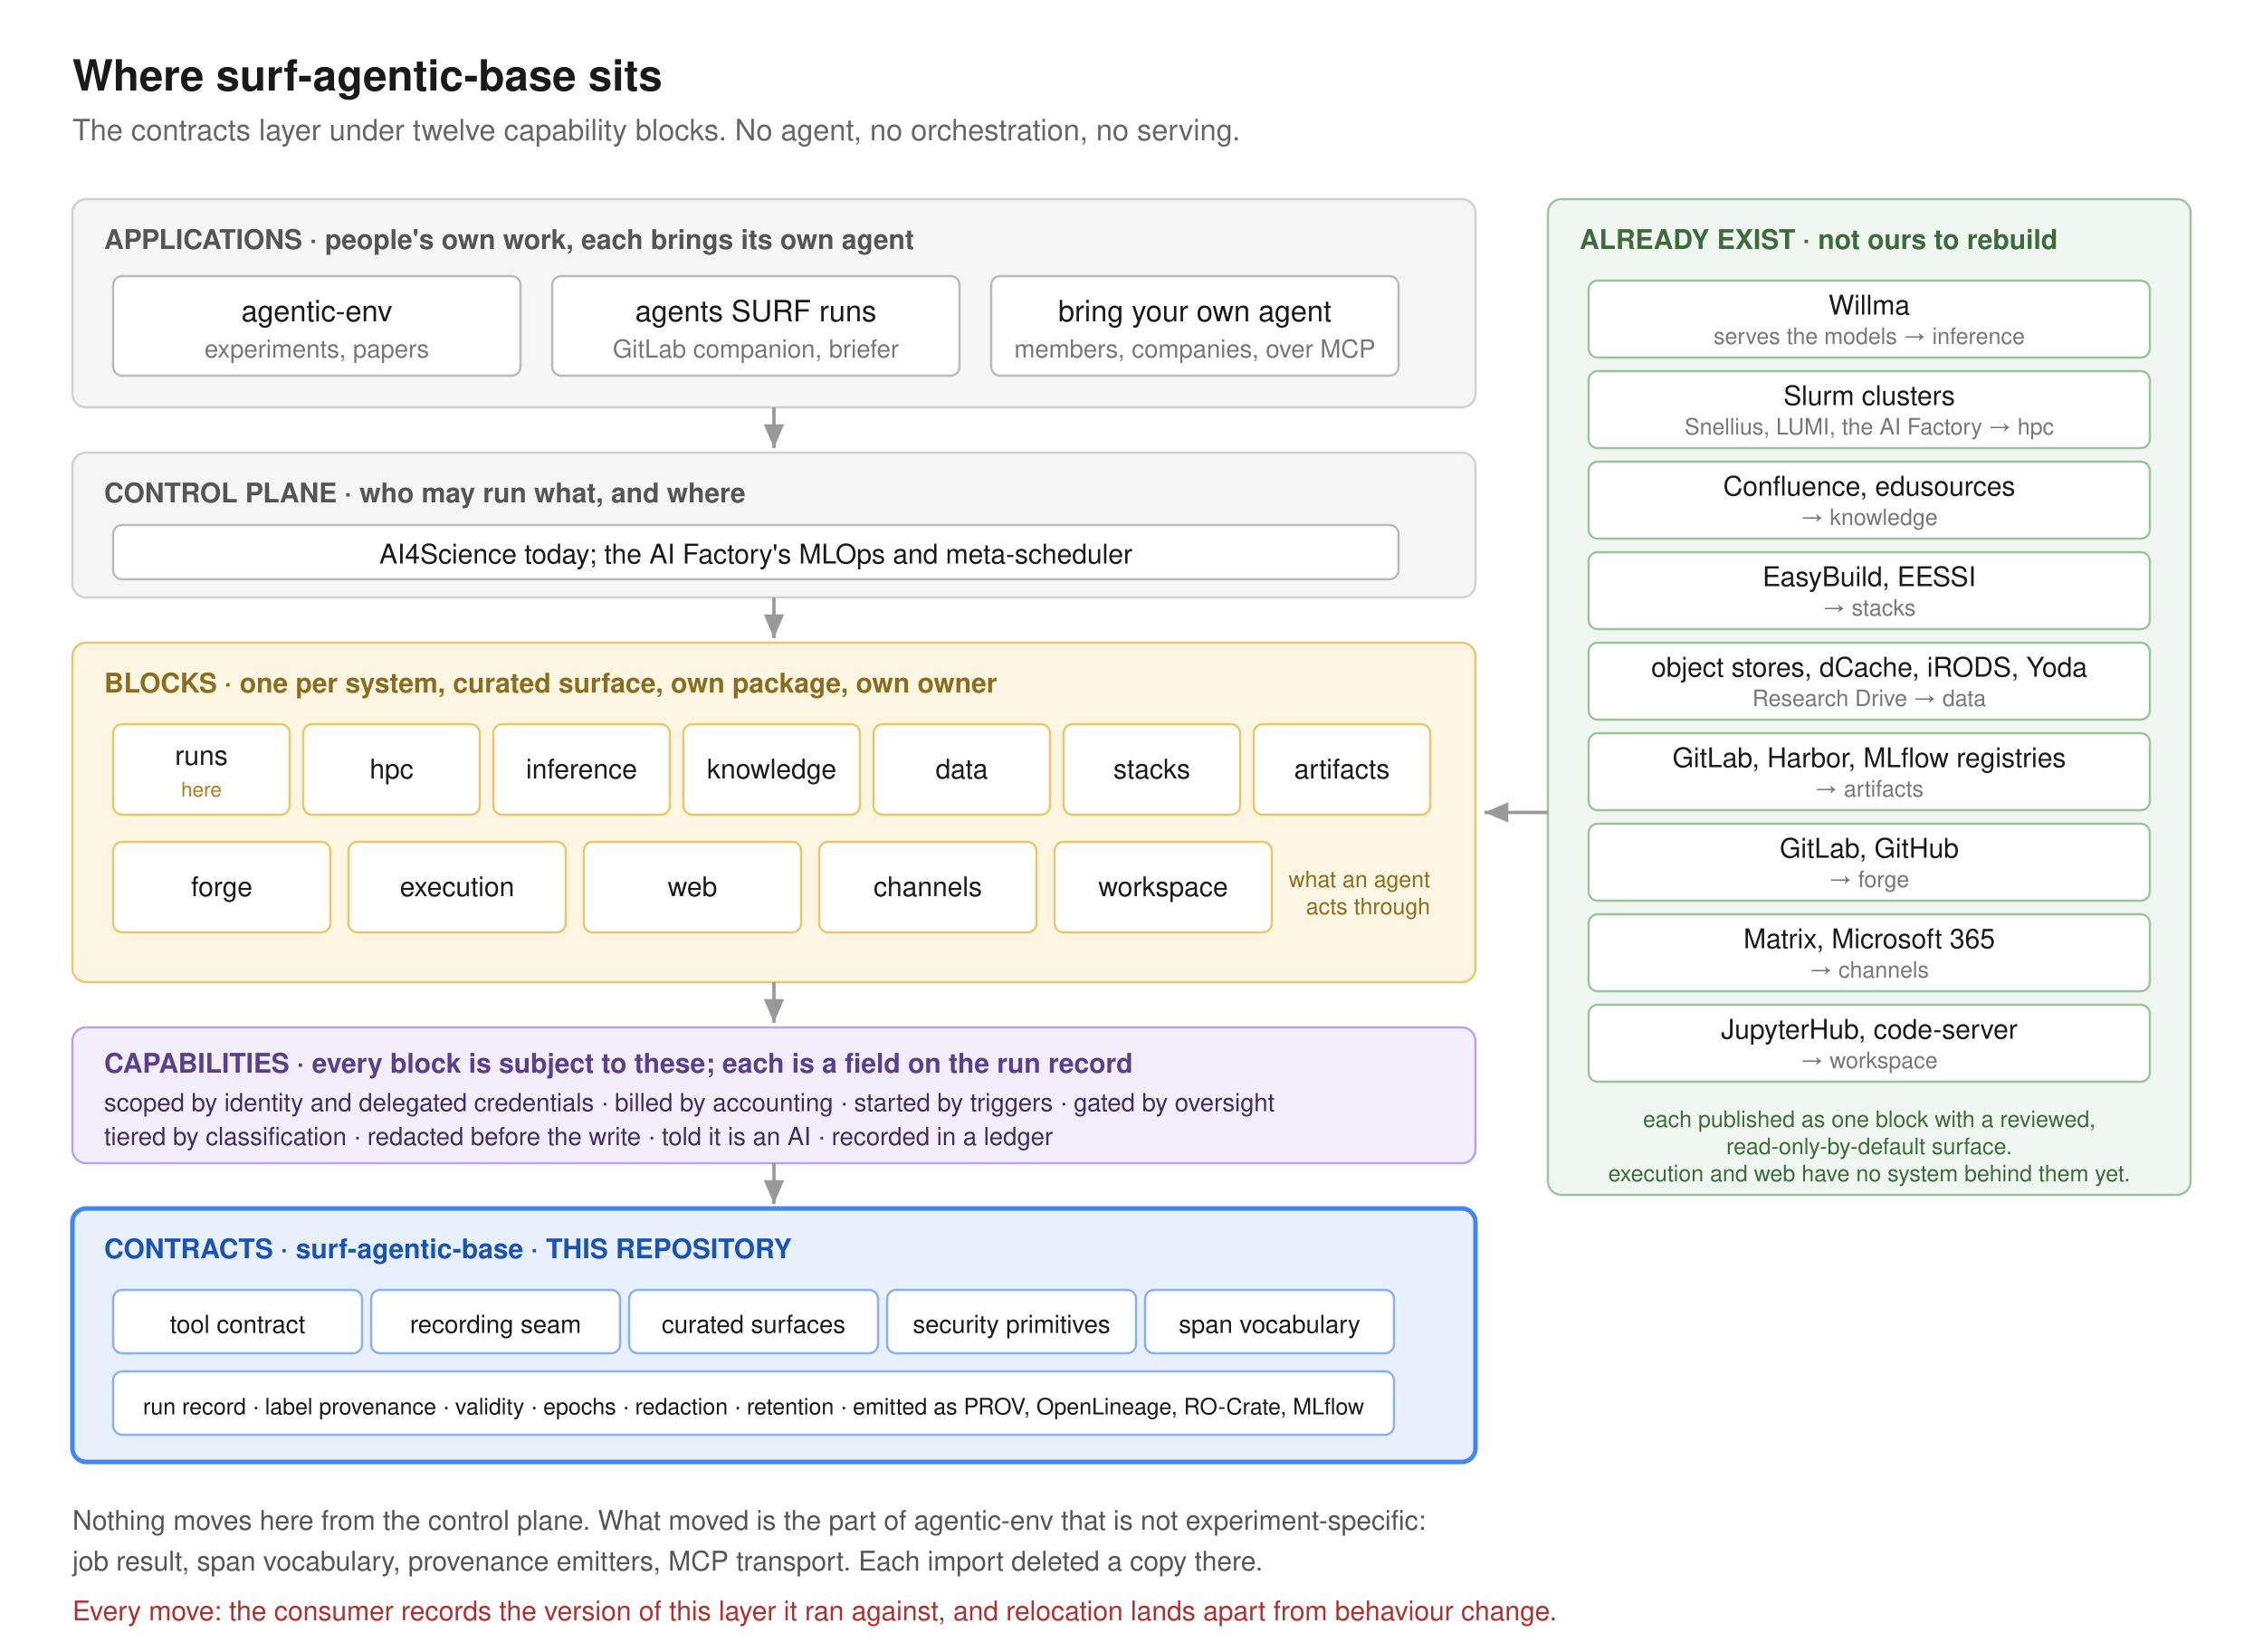
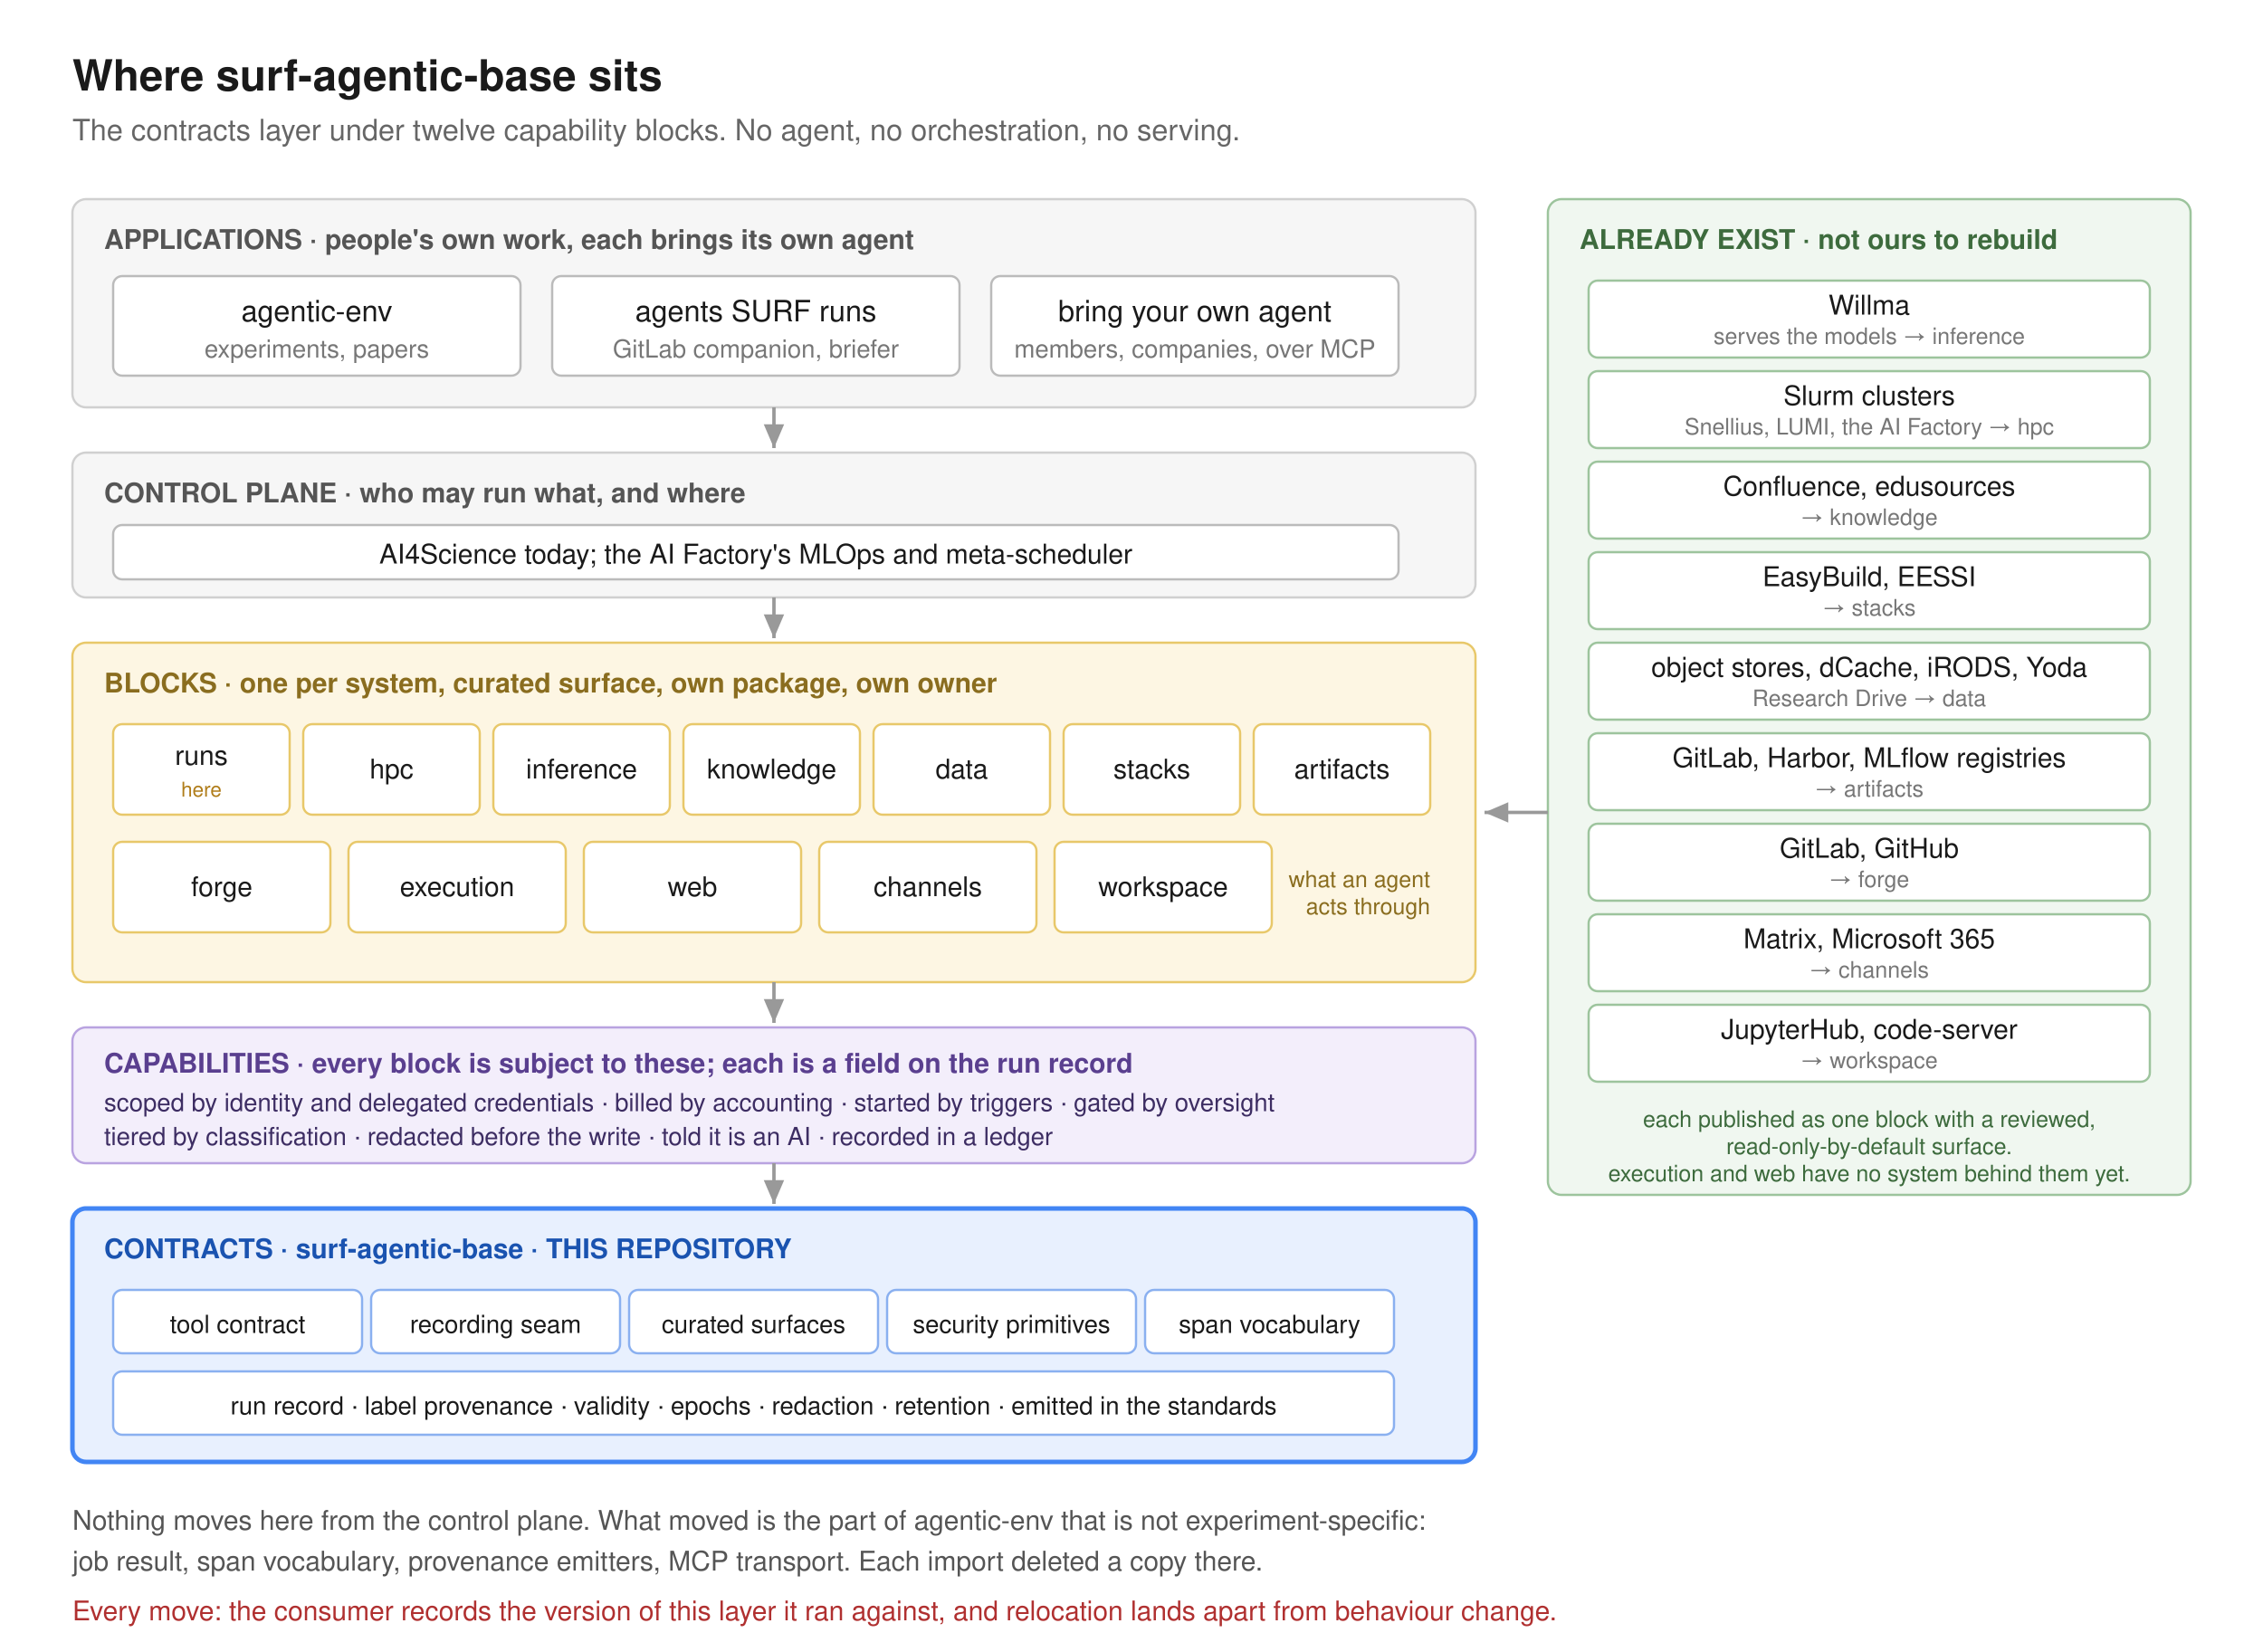
<svg xmlns="http://www.w3.org/2000/svg" width="1000" height="730" viewBox="0 0 1000 730" font-family="Helvetica, Arial, sans-serif">
  <rect width="1000" height="730" fill="#ffffff" />
  <text x="32" y="40" font-size="19" font-weight="600" fill="#1a1a1a">Where surf-agentic-base sits</text>
  <text x="32" y="62" font-size="13" fill="#666">The contracts layer under twelve capability blocks. No agent, no orchestration, no serving.</text>
  <rect x="32" y="88" width="620" height="92" rx="6" fill="#f6f6f6" stroke="#d0d0d0" />
  <text x="46" y="110" font-size="12" font-weight="600" fill="#555">APPLICATIONS · people's own work, each brings its own agent</text>
  <rect x="50" y="122" width="180" height="44" rx="4" fill="#ffffff" stroke="#bbb" />
  <text x="140" y="142" font-size="13" text-anchor="middle" fill="#1a1a1a">agentic-env</text>
  <text x="140" y="158" font-size="11" text-anchor="middle" fill="#777">experiments, papers</text>
  <rect x="244" y="122" width="180" height="44" rx="4" fill="#ffffff" stroke="#bbb" />
  <text x="334" y="142" font-size="13" text-anchor="middle" fill="#1a1a1a">agents SURF runs</text>
  <text x="334" y="158" font-size="11" text-anchor="middle" fill="#777">GitLab companion, briefer</text>
  <rect x="438" y="122" width="180" height="44" rx="4" fill="#ffffff" stroke="#bbb" />
  <text x="528" y="142" font-size="13" text-anchor="middle" fill="#1a1a1a">bring your own agent</text>
  <text x="528" y="158" font-size="11" text-anchor="middle" fill="#777">members, companies, over MCP</text>
  <rect x="32" y="200" width="620" height="64" rx="6" fill="#f6f6f6" stroke="#d0d0d0" />
  <text x="46" y="222" font-size="12" font-weight="600" fill="#555">CONTROL PLANE · who may run what, and where</text>
  <rect x="50" y="232" width="568" height="24" rx="4" fill="#ffffff" stroke="#bbb" />
  <text x="334" y="249" font-size="12" text-anchor="middle" fill="#1a1a1a">AI4Science today; the AI Factory's MLOps and meta-scheduler</text>
  <rect x="32" y="284" width="620" height="150" rx="6" fill="#fdf6e3" stroke="#e8c86a" />
  <text x="46" y="306" font-size="12" font-weight="600" fill="#8a6d1f">BLOCKS · one per system, curated surface, own package, own owner</text>
  <rect x="50" y="320" width="78" height="40" rx="4" fill="#ffffff" stroke="#e8c86a" />
  <text x="89" y="338" font-size="12" text-anchor="middle" fill="#1a1a1a">runs</text>
  <text x="89" y="352" font-size="9" text-anchor="middle" fill="#b07d1a">here</text>
  <rect x="134" y="320" width="78" height="40" rx="4" fill="#ffffff" stroke="#e8c86a" />
  <text x="173" y="344" font-size="12" text-anchor="middle" fill="#1a1a1a">hpc</text>
  <rect x="218" y="320" width="78" height="40" rx="4" fill="#ffffff" stroke="#e8c86a" />
  <text x="257" y="344" font-size="12" text-anchor="middle" fill="#1a1a1a">inference</text>
  <rect x="302" y="320" width="78" height="40" rx="4" fill="#ffffff" stroke="#e8c86a" />
  <text x="341" y="344" font-size="12" text-anchor="middle" fill="#1a1a1a">knowledge</text>
  <rect x="386" y="320" width="78" height="40" rx="4" fill="#ffffff" stroke="#e8c86a" />
  <text x="425" y="344" font-size="12" text-anchor="middle" fill="#1a1a1a">data</text>
  <rect x="470" y="320" width="78" height="40" rx="4" fill="#ffffff" stroke="#e8c86a" />
  <text x="509" y="344" font-size="12" text-anchor="middle" fill="#1a1a1a">stacks</text>
  <rect x="554" y="320" width="78" height="40" rx="4" fill="#ffffff" stroke="#e8c86a" />
  <text x="593" y="344" font-size="12" text-anchor="middle" fill="#1a1a1a">artifacts</text>
  <rect x="50" y="372" width="96" height="40" rx="4" fill="#ffffff" stroke="#e8c86a" />
  <text x="98" y="396" font-size="12" text-anchor="middle" fill="#1a1a1a">forge</text>
  <rect x="154" y="372" width="96" height="40" rx="4" fill="#ffffff" stroke="#e8c86a" />
  <text x="202" y="396" font-size="12" text-anchor="middle" fill="#1a1a1a">execution</text>
  <rect x="258" y="372" width="96" height="40" rx="4" fill="#ffffff" stroke="#e8c86a" />
  <text x="306" y="396" font-size="12" text-anchor="middle" fill="#1a1a1a">web</text>
  <rect x="362" y="372" width="96" height="40" rx="4" fill="#ffffff" stroke="#e8c86a" />
  <text x="410" y="396" font-size="12" text-anchor="middle" fill="#1a1a1a">channels</text>
  <rect x="466" y="372" width="96" height="40" rx="4" fill="#ffffff" stroke="#e8c86a" />
  <text x="514" y="396" font-size="12" text-anchor="middle" fill="#1a1a1a">workspace</text>
  <text x="632" y="392" font-size="10" text-anchor="end" fill="#8a6d1f">what an agent</text>
  <text x="632" y="404" font-size="10" text-anchor="end" fill="#8a6d1f">acts through</text>
  <rect x="32" y="454" width="620" height="60" rx="6" fill="#f3eefb" stroke="#b9a3e0" />
  <text x="46" y="474" font-size="12" font-weight="600" fill="#5a3f8f">CAPABILITIES · every block is subject to these; each is a field on the run record</text>
  <text x="46" y="491" font-size="11" fill="#3d2d63">scoped by identity and delegated credentials · billed by accounting · started by triggers · gated by oversight</text>
  <text x="46" y="506" font-size="11" fill="#3d2d63">tiered by classification · redacted before the write · told it is an AI · recorded in a ledger</text>
  <rect x="32" y="534" width="620" height="112" rx="6" fill="#e8f0fe" stroke="#4285f4" stroke-width="2" />
  <text x="46" y="556" font-size="12" font-weight="600" fill="#1a53b0">CONTRACTS · surf-agentic-base · THIS REPOSITORY</text>
  <rect x="50" y="570" width="110" height="28" rx="4" fill="#ffffff" stroke="#8ab0f0" />
  <text x="105" y="589" font-size="11" text-anchor="middle" fill="#1a1a1a">tool contract</text>
  <rect x="164" y="570" width="110" height="28" rx="4" fill="#ffffff" stroke="#8ab0f0" />
  <text x="219" y="589" font-size="11" text-anchor="middle" fill="#1a1a1a">recording seam</text>
  <rect x="278" y="570" width="110" height="28" rx="4" fill="#ffffff" stroke="#8ab0f0" />
  <text x="333" y="589" font-size="11" text-anchor="middle" fill="#1a1a1a">curated surfaces</text>
  <rect x="392" y="570" width="110" height="28" rx="4" fill="#ffffff" stroke="#8ab0f0" />
  <text x="447" y="589" font-size="11" text-anchor="middle" fill="#1a1a1a">security primitives</text>
  <rect x="506" y="570" width="110" height="28" rx="4" fill="#ffffff" stroke="#8ab0f0" />
  <text x="561" y="589" font-size="11" text-anchor="middle" fill="#1a1a1a">span vocabulary</text>
  <rect x="50" y="606" width="566" height="28" rx="4" fill="#ffffff" stroke="#8ab0f0" />
-   <text x="333" y="625" font-size="10" text-anchor="middle" fill="#1a1a1a">run record · label provenance · validity · epochs · redaction · retention · emitted as PROV, OpenLineage, RO-Crate, MLflow</text>
+   <text x="333" y="625" font-size="11" text-anchor="middle" fill="#1a1a1a">run record · label provenance · validity · epochs · redaction · retention · emitted in the standards</text>
  <rect x="684" y="88" width="284" height="440" rx="6" fill="#f0f7f0" stroke="#9dc49d" />
  <text x="698" y="110" font-size="12" font-weight="600" fill="#3d6b3d">ALREADY EXIST · not ours to rebuild</text>
  <rect x="702" y="124" width="248" height="34" rx="4" fill="#ffffff" stroke="#9dc49d" />
  <text x="826" y="139" font-size="12" text-anchor="middle" fill="#1a1a1a">Willma</text>
  <text x="826" y="152" font-size="10" text-anchor="middle" fill="#777">serves the models → inference</text>
  <rect x="702" y="164" width="248" height="34" rx="4" fill="#ffffff" stroke="#9dc49d" />
  <text x="826" y="179" font-size="12" text-anchor="middle" fill="#1a1a1a">Slurm clusters</text>
  <text x="826" y="192" font-size="10" text-anchor="middle" fill="#777">Snellius, LUMI, the AI Factory → hpc</text>
  <rect x="702" y="204" width="248" height="34" rx="4" fill="#ffffff" stroke="#9dc49d" />
  <text x="826" y="219" font-size="12" text-anchor="middle" fill="#1a1a1a">Confluence, edusources</text>
  <text x="826" y="232" font-size="10" text-anchor="middle" fill="#777">→ knowledge</text>
  <rect x="702" y="244" width="248" height="34" rx="4" fill="#ffffff" stroke="#9dc49d" />
  <text x="826" y="259" font-size="12" text-anchor="middle" fill="#1a1a1a">EasyBuild, EESSI</text>
  <text x="826" y="272" font-size="10" text-anchor="middle" fill="#777">→ stacks</text>
  <rect x="702" y="284" width="248" height="34" rx="4" fill="#ffffff" stroke="#9dc49d" />
  <text x="826" y="299" font-size="12" text-anchor="middle" fill="#1a1a1a">object stores, dCache, iRODS, Yoda</text>
  <text x="826" y="312" font-size="10" text-anchor="middle" fill="#777">Research Drive → data</text>
  <rect x="702" y="324" width="248" height="34" rx="4" fill="#ffffff" stroke="#9dc49d" />
  <text x="826" y="339" font-size="12" text-anchor="middle" fill="#1a1a1a">GitLab, Harbor, MLflow registries</text>
  <text x="826" y="352" font-size="10" text-anchor="middle" fill="#777">→ artifacts</text>
  <rect x="702" y="364" width="248" height="34" rx="4" fill="#ffffff" stroke="#9dc49d" />
  <text x="826" y="379" font-size="12" text-anchor="middle" fill="#1a1a1a">GitLab, GitHub</text>
  <text x="826" y="392" font-size="10" text-anchor="middle" fill="#777">→ forge</text>
  <rect x="702" y="404" width="248" height="34" rx="4" fill="#ffffff" stroke="#9dc49d" />
  <text x="826" y="419" font-size="12" text-anchor="middle" fill="#1a1a1a">Matrix, Microsoft 365</text>
  <text x="826" y="432" font-size="10" text-anchor="middle" fill="#777">→ channels</text>
  <rect x="702" y="444" width="248" height="34" rx="4" fill="#ffffff" stroke="#9dc49d" />
  <text x="826" y="459" font-size="12" text-anchor="middle" fill="#1a1a1a">JupyterHub, code-server</text>
  <text x="826" y="472" font-size="10" text-anchor="middle" fill="#777">→ workspace</text>
  <text x="826" y="498" font-size="10" text-anchor="middle" fill="#3d6b3d">each published as one block with a reviewed,</text>
  <text x="826" y="510" font-size="10" text-anchor="middle" fill="#3d6b3d">read-only-by-default surface.</text>
  <text x="826" y="522" font-size="10" text-anchor="middle" fill="#3d6b3d">execution and web have no system behind them yet.</text>
  <defs>
    <marker id="a" markerWidth="9" markerHeight="9" refX="7" refY="3" orient="auto">
      <path d="M0,0 L0,6 L7,3 z" fill="#999" />
    </marker>
  </defs>
  <line x1="342" y1="180" x2="342" y2="198" stroke="#999" stroke-width="1.5" marker-end="url(#a)" />
  <line x1="342" y1="264" x2="342" y2="282" stroke="#999" stroke-width="1.5" marker-end="url(#a)" />
  <line x1="342" y1="434" x2="342" y2="452" stroke="#999" stroke-width="1.5" marker-end="url(#a)" />
  <line x1="342" y1="514" x2="342" y2="532" stroke="#999" stroke-width="1.5" marker-end="url(#a)" />
  <line x1="684" y1="359" x2="656" y2="359" stroke="#999" stroke-width="1.5" marker-end="url(#a)" />
  <text x="32" y="676" font-size="12" fill="#555">Nothing moves here from the control plane. What moved is the part of agentic-env that is not experiment-specific:</text>
  <text x="32" y="694" font-size="12" fill="#555">job result, span vocabulary, provenance emitters, MCP transport. Each import deleted a copy there.</text>
  <text x="32" y="716" font-size="12" fill="#b03030">Every move: the consumer records the version of this layer it ran against, and relocation lands apart from behaviour change.</text>
</svg>
